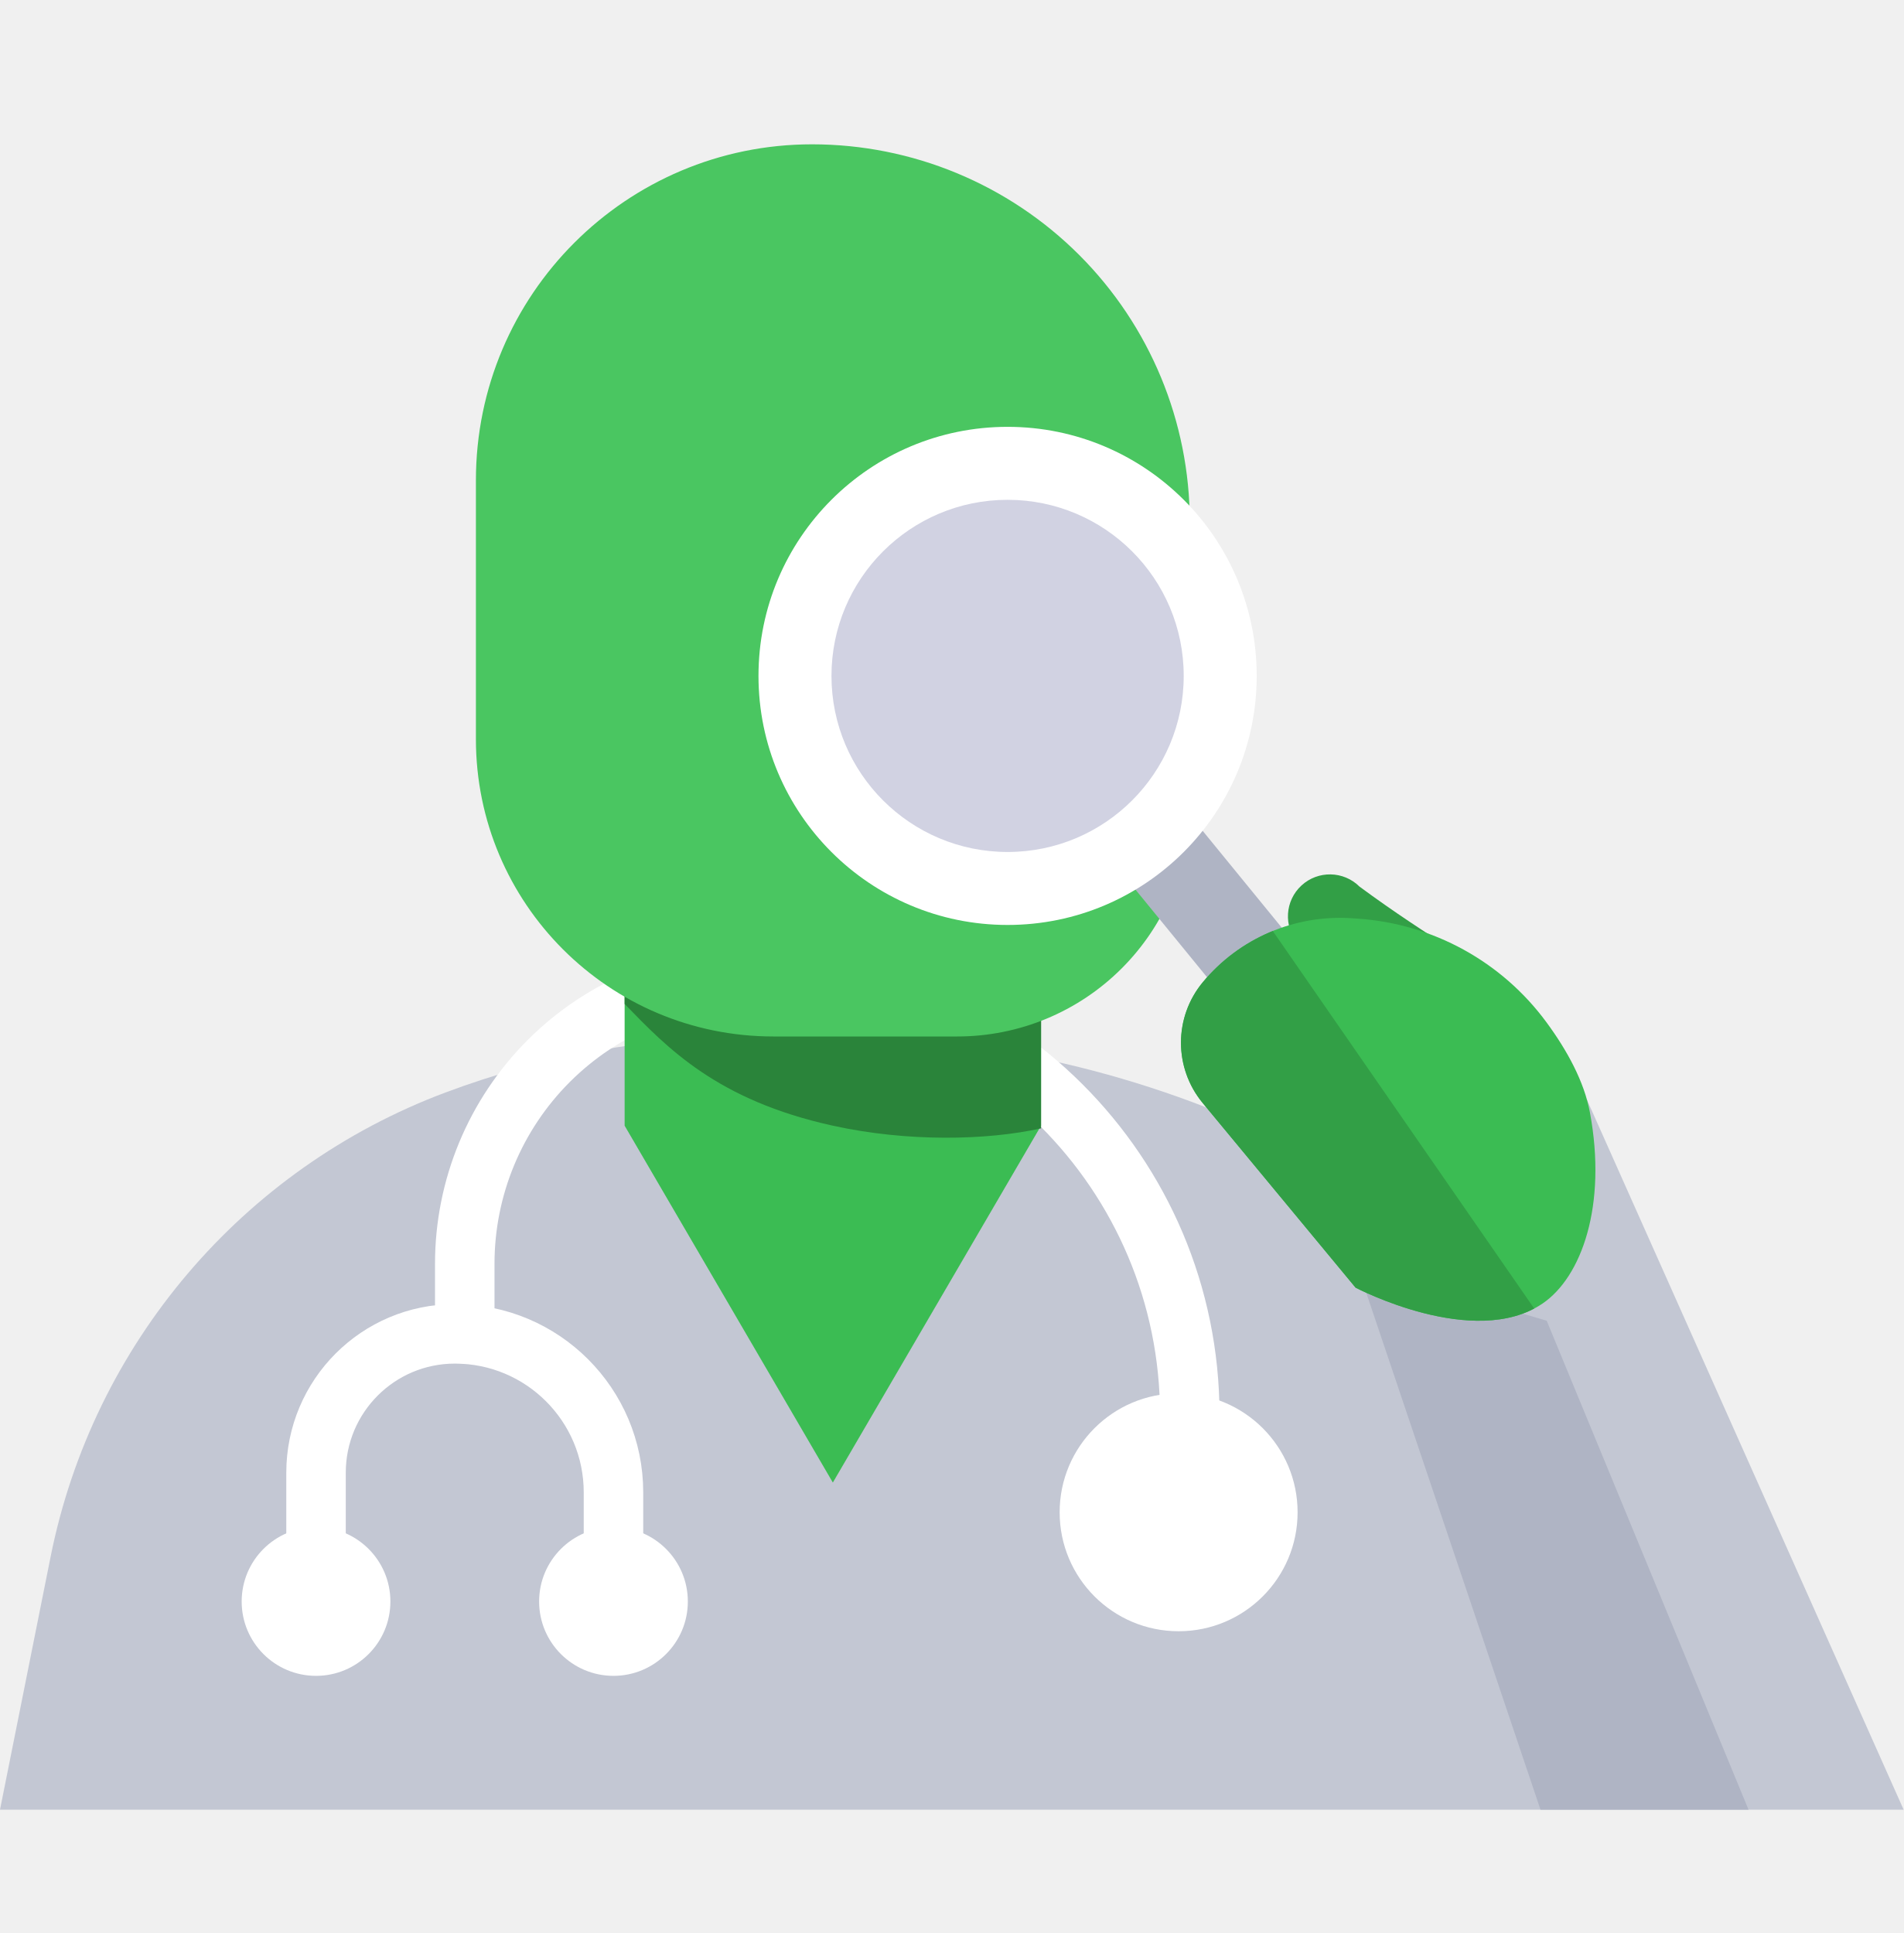
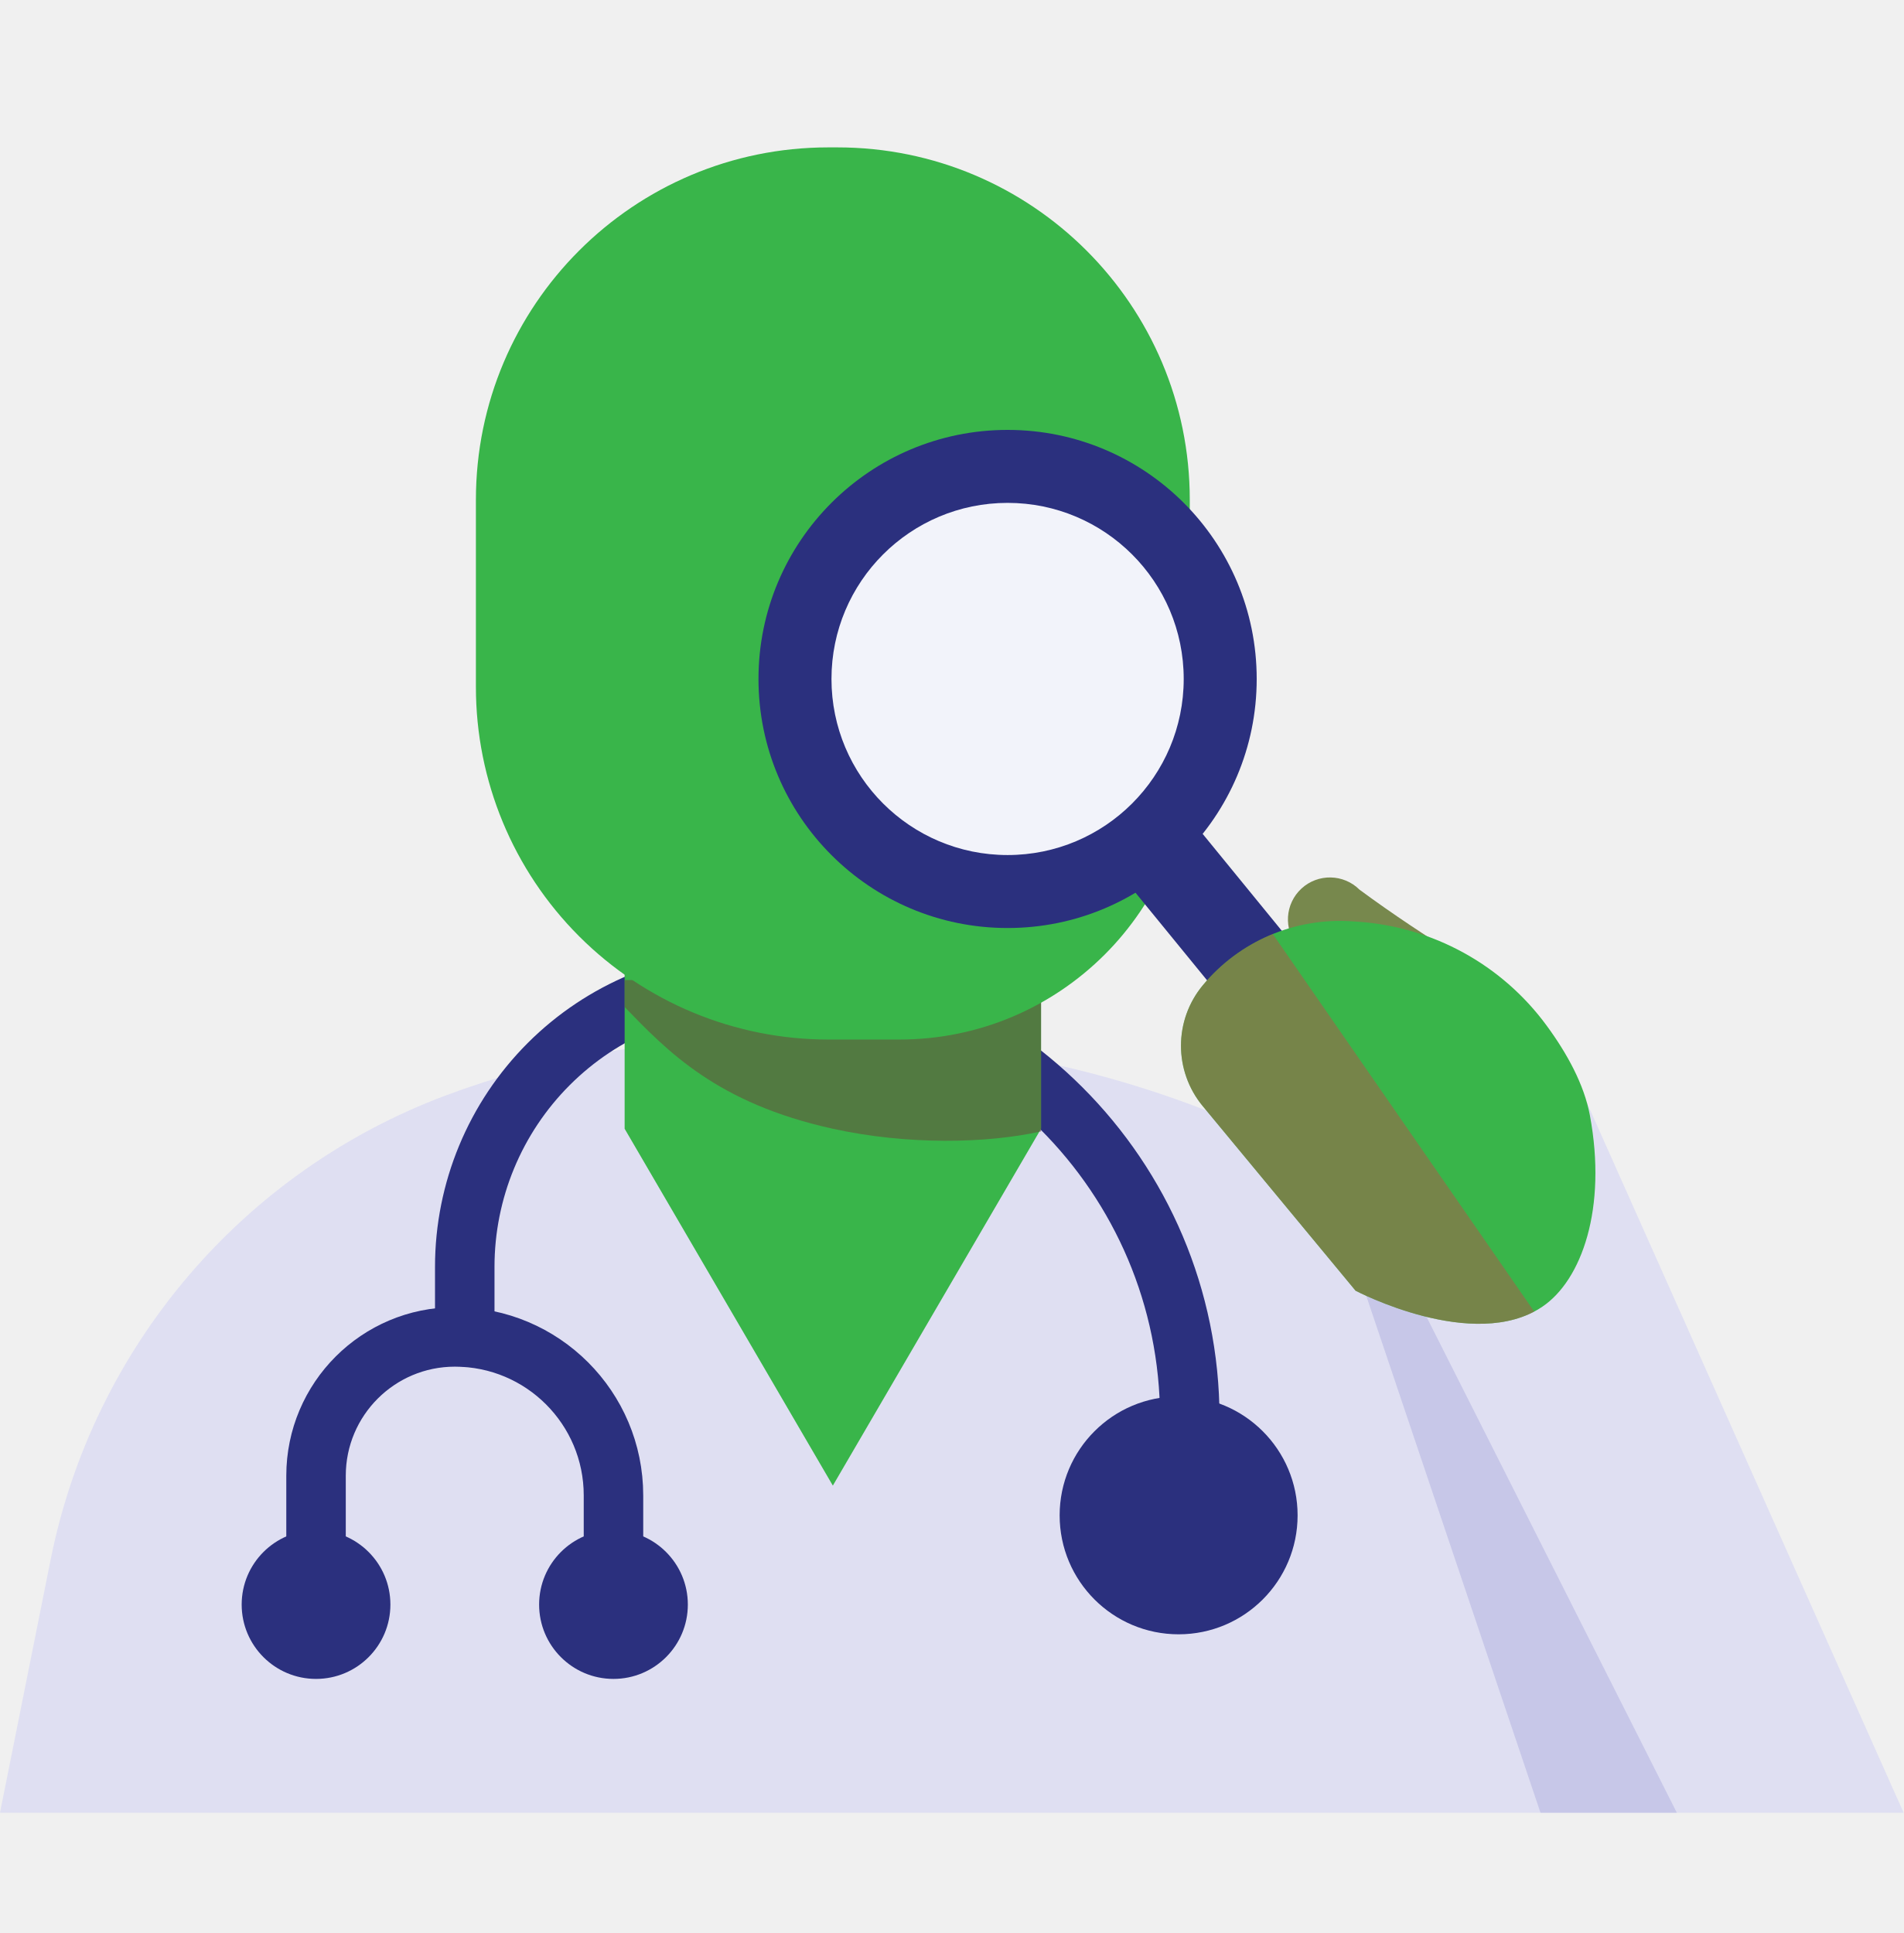
<svg xmlns="http://www.w3.org/2000/svg" width="100%" height="100%" viewBox="0 0 64 65" version="1.1" xml:space="preserve" style="fill-rule:evenodd;clip-rule:evenodd;stroke-linecap:round;stroke-linejoin:round;stroke-miterlimit:1.5;">
-   <rect id="Workforce-PE" x="0" y="0.853" width="64" height="64" style="fill:none;" />
+   <rect id="Workforce-PE" x="0" y="0.956" width="64" height="64" style="fill:none;" />
  <clipPath id="_clip1">
-     <rect x="0" y="0.853" width="64" height="64" />
+     <rect x="0" y="0.956" width="64" height="64" />
  </clipPath>
  <g clip-path="url(#_clip1)">
-     <path d="M45.707,29.814C45.172,29.281 44.312,29.264 43.756,29.775C43.2,30.287 43.145,31.145 43.632,31.723C44.778,33.157 46.573,34.337 49.289,34.746L50.348,32.84C50.348,32.84 48.017,31.52 45.707,29.814Z" style="fill:#329f46;" />
-     <path d="M53.355,36.985L47.777,40.644C47.777,40.644 45.719,39.632 43.323,38.454C38.505,36.085 33.208,34.853 27.839,34.853C26.999,34.853 26.161,34.853 25.362,34.853C21.816,34.853 18.299,35.491 14.979,36.736C14.979,36.736 14.979,36.736 14.978,36.736C8.151,39.296 3.13,45.201 1.701,52.35C0.81,56.804 0,60.853 0,60.853L64,60.853L53.355,36.985Z" style="fill:#c3c7d3;" />
-     <path d="M45.613,42.521L51.791,60.853L58.785,60.853L52,44.412L45.613,42.521Z" style="fill:#afb4c4;" />
+     <path d="M45.707,29.917C45.172,29.384 44.312,29.367 43.756,29.878C43.2,30.39 43.145,31.248 43.632,31.826C44.778,33.259 46.573,34.44 49.289,34.849L50.348,32.943C50.348,32.943 48.017,31.622 45.707,29.917Z" style="fill:#77884d;" />
+     <path d="M53.355,37.088L47.777,40.747C47.777,40.747 45.719,39.735 43.323,38.557C38.505,36.188 33.208,34.956 27.839,34.956C26.999,34.956 26.161,34.956 25.362,34.956C21.816,34.956 18.299,35.594 14.979,36.839C14.979,36.839 14.979,36.839 14.978,36.839C8.151,39.399 3.13,45.304 1.701,52.453C0.81,56.907 0,60.956 0,60.956L64,60.956L53.355,37.088Z" style="fill:#dfdff2;" />
+     <path d="M45.613,42.624L51.791,60.956L56.375,60.956L47.96,44.282L45.613,42.624Z" style="fill:#c7c7e8;" />
    <g>
-       <path d="M10.625,54.853C10.625,54.853 10.625,52.127 10.625,49.521C10.625,46.943 12.715,44.853 15.293,44.853C15.294,44.853 15.294,44.853 15.295,44.853C18.239,44.853 20.625,47.239 20.625,50.183C20.625,52.568 20.625,54.853 20.625,54.853" style="fill:none;stroke:#fff;stroke-width:2px;" />
-       <circle cx="20.625" cy="53.853" r="2.5" style="fill:#fff;" />
-       <circle cx="10.625" cy="53.853" r="2.5" style="fill:#fff;" />
+       <path d="M10.625,54.956C10.625,54.956 10.625,52.23 10.625,49.624C10.625,47.046 12.715,44.956 15.293,44.956C15.294,44.956 15.294,44.956 15.295,44.956C18.239,44.956 20.625,47.342 20.625,50.286C20.625,52.671 20.625,54.956 20.625,54.956" style="fill:none;stroke:#2b307e;stroke-width:2px;" />
+       <circle cx="20.625" cy="53.956" r="2.5" style="fill:#2b307e;" />
+       <circle cx="10.625" cy="53.956" r="2.5" style="fill:#2b307e;" />
    </g>
-     <path d="M15.625,44.853C15.625,44.853 15.625,43.883 15.625,42.495C15.625,39.938 16.641,37.485 18.449,35.677C20.257,33.869 22.71,32.853 25.267,32.853C25.268,32.853 25.269,32.853 25.27,32.853C33.405,32.853 40,39.448 40,47.583C40,48.96 40,49.853 40,49.853" style="fill:none;stroke:#fff;stroke-width:2px;" />
-     <path d="M35,29.853L21,29.853L21,37.853L28,49.853L35,37.853L35,29.853Z" style="fill:#3bbc53;" />
-     <path d="M21,33.76L21,32.853L35,32.853L35,37.943C33.169,38.35 30.507,38.404 28,37.853C24.105,36.997 22.437,35.241 21,33.76Z" style="fill:#2a843a;" />
-     <path d="M40,17.551C40,14.183 38.662,10.954 36.281,8.572C33.899,6.191 30.67,4.853 27.302,4.853C27.301,4.853 27.301,4.853 27.3,4.853C21.059,4.853 16,9.912 16,16.153C16,19.013 16,22.065 16,24.855C16,30.377 20.476,34.853 25.998,34.853L32.186,34.853C34.258,34.853 36.246,34.03 37.711,32.564C39.177,31.099 40,29.112 40,27.039C40,24.141 40,20.773 40,17.551Z" style="fill:#4ac661;" />
+     <path d="M15.625,44.956C15.625,44.956 15.625,43.986 15.625,42.598C15.625,40.041 16.641,37.588 18.449,35.78C20.257,33.972 22.71,32.956 25.267,32.956C25.268,32.956 25.269,32.956 25.27,32.956C33.405,32.956 40,39.551 40,47.686C40,49.063 40,49.956 40,49.956" style="fill:none;stroke:#2b307e;stroke-width:2px;" />
+     <path d="M35,29.956L21,29.956L21,37.956L28,49.956L35,37.956L35,29.956Z" style="fill:#39b54a;" />
+     <path d="M21,33.863L21,32.956L35,32.956L35,38.046C33.169,38.453 30.507,38.507 28,37.956C24.105,37.1 22.437,35.344 21,33.863Z" style="fill:#664e39;fill-opacity:0.561;" />
+     <path d="M40,16.806C40,10.261 34.695,4.956 28.15,4.956C28.05,4.956 27.95,4.956 27.85,4.956C21.305,4.956 16,10.261 16,16.806C16,18.878 16,21.034 16,23.106C16,26.249 17.248,29.263 19.471,31.485C21.693,33.708 24.707,34.956 27.85,34.956L30.24,34.956C35.63,34.956 40,30.586 40,25.196C40,22.519 40,19.587 40,16.806Z" style="fill:#39b54a;" />
    <g>
-       <path d="M35.875,24.728L45.5,36.513" style="fill:none;stroke:#afb4c4;stroke-width:3px;stroke-linejoin:miter;stroke-miterlimit:1;" />
-       <circle cx="33.875" cy="22.728" r="8.375" style="fill:#fff;" />
-       <circle cx="33.875" cy="22.728" r="5.921" style="fill:#d1d2e2;" />
-       <path d="M45.574,43.299C45.574,43.299 42.456,39.532 40.436,37.092C39.459,35.912 39.461,34.203 40.441,33.025C40.441,33.025 40.441,33.025 40.441,33.025C41.67,31.547 43.532,30.749 45.45,30.877C45.513,30.881 45.576,30.886 45.639,30.89C48.169,31.059 50.494,32.336 51.994,34.379C52.68,35.312 53.258,36.36 53.452,37.403C54.034,40.53 53.175,42.942 51.857,43.835C49.555,45.395 45.574,43.299 45.574,43.299Z" style="fill:#3bbc53;" />
+       <path d="M35.875,24.831L45.5,36.616" style="fill:none;stroke:#2b307e;stroke-width:3px;stroke-linejoin:miter;stroke-miterlimit:1;" />
+       <circle cx="33.875" cy="22.831" r="8.375" style="fill:#2b307e;" />
+       <circle cx="33.875" cy="22.831" r="5.921" style="fill:#f2f3fa;" />
+       <path d="M45.574,43.402C45.574,43.402 42.456,39.635 40.436,37.195C39.459,36.015 39.461,34.306 40.441,33.128C40.441,33.128 40.441,33.128 40.441,33.128C41.67,31.65 43.532,30.852 45.45,30.98C45.513,30.984 45.576,30.988 45.639,30.993C48.169,31.162 50.494,32.439 51.994,34.482C52.68,35.415 53.258,36.463 53.452,37.506C54.034,40.633 53.175,43.045 51.857,43.937C49.555,45.498 45.574,43.402 45.574,43.402Z" style="fill:#39b54a;" />
      <clipPath id="_clip2">
-         <path d="M45.574,43.299C45.574,43.299 42.456,39.532 40.436,37.092C39.459,35.912 39.461,34.203 40.441,33.025C40.441,33.025 40.441,33.025 40.441,33.025C41.67,31.547 43.532,30.749 45.45,30.877C45.513,30.881 45.576,30.886 45.639,30.89C48.169,31.059 50.494,32.336 51.994,34.379C52.68,35.312 53.258,36.36 53.452,37.403C54.034,40.53 53.175,42.942 51.857,43.835C49.555,45.395 45.574,43.299 45.574,43.299Z" />
+         <path d="M45.574,43.402C45.574,43.402 42.456,39.635 40.436,37.195C39.459,36.015 39.461,34.306 40.441,33.128C40.441,33.128 40.441,33.128 40.441,33.128C41.67,31.65 43.532,30.852 45.45,30.98C45.513,30.984 45.576,30.988 45.639,30.993C48.169,31.162 50.494,32.439 51.994,34.482C52.68,35.415 53.258,36.463 53.452,37.506C54.034,40.633 53.175,43.045 51.857,43.937C49.555,45.498 45.574,43.402 45.574,43.402Z" />
      </clipPath>
      <g clip-path="url(#_clip2)">
-         <path d="M41.179,28.977L55.912,50.26L46.047,46.19L35.166,39.921L36.771,33.721L41.179,28.977Z" style="fill:#329f46;" />
+         <path d="M41.179,29.08L55.912,50.363L46.047,46.293L35.166,40.024L36.771,33.824L41.179,29.08Z" style="fill:#a46048;fill-opacity:0.569;" />
      </g>
    </g>
-     <circle cx="39.625" cy="50.853" r="4" style="fill:#fff;" />
+     <circle cx="39.625" cy="50.956" r="4" style="fill:#2b307e;" />
  </g>
</svg>
